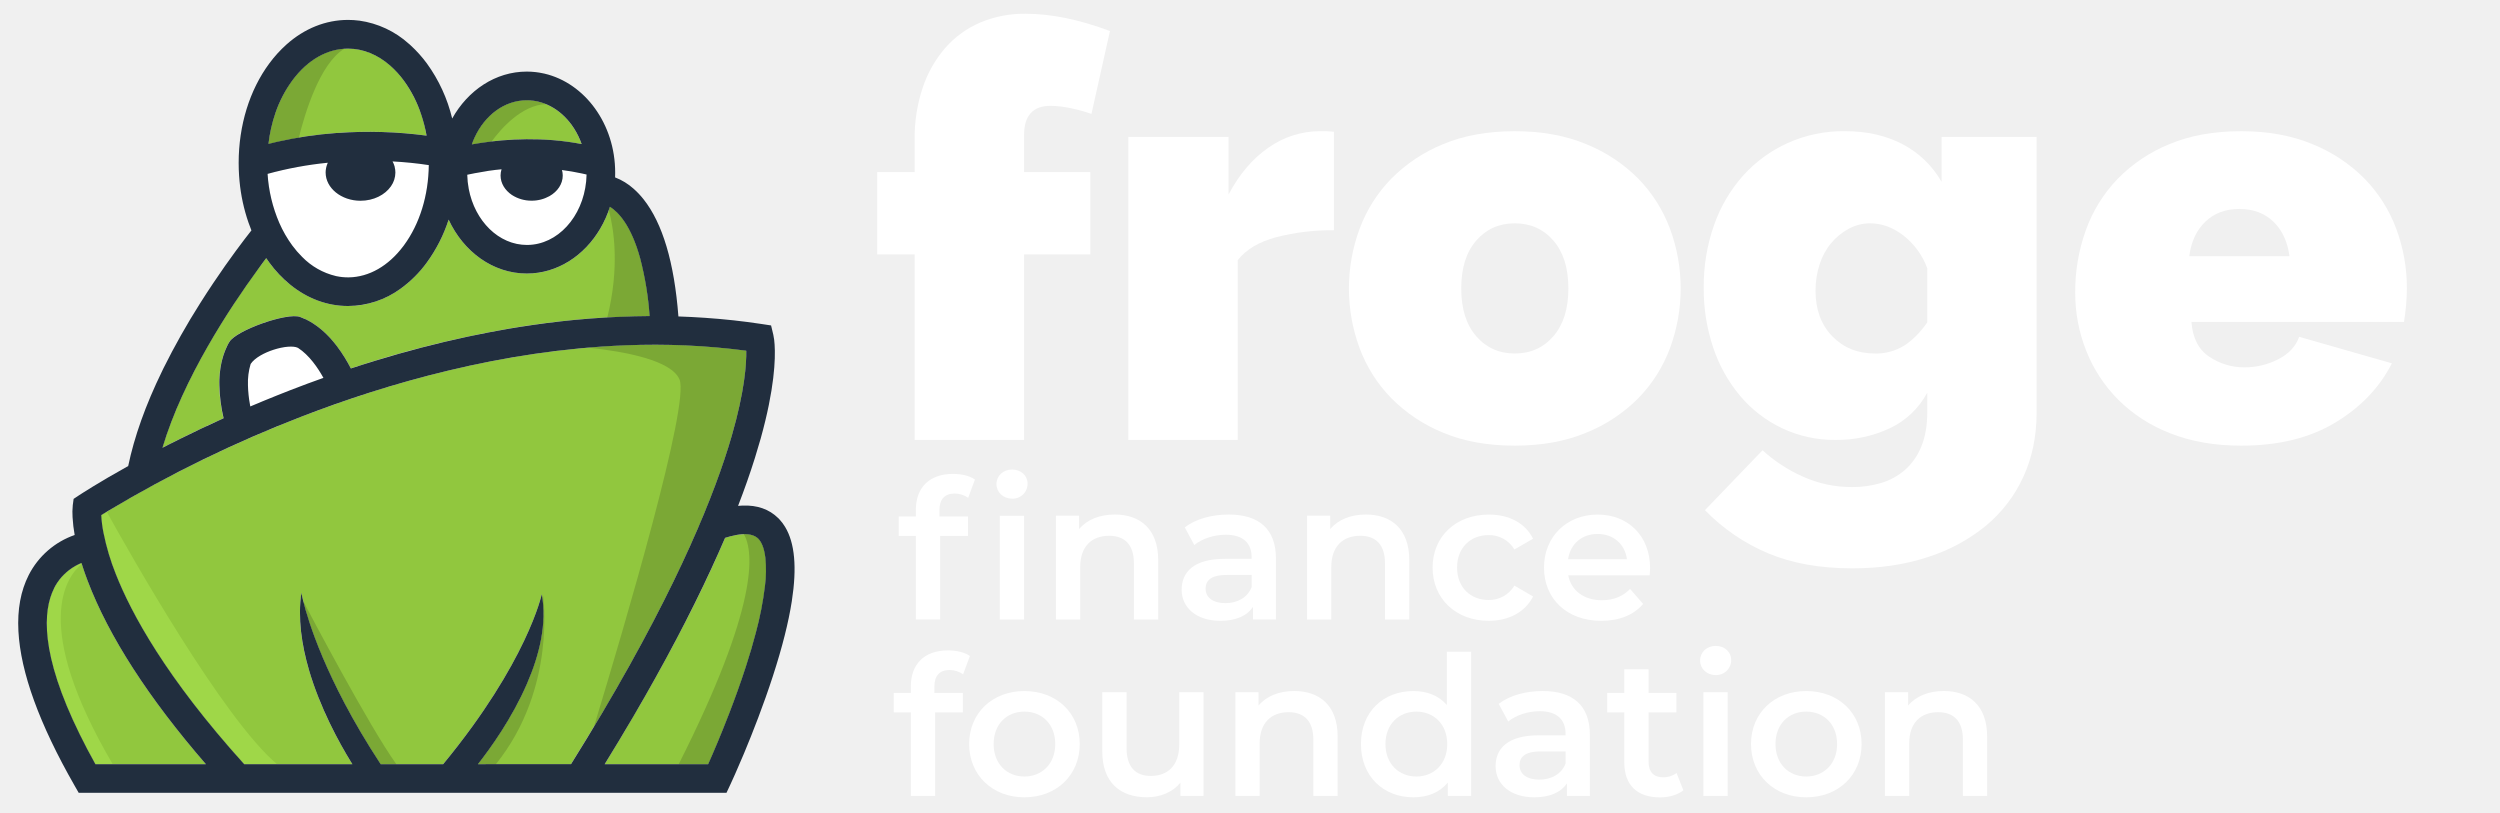
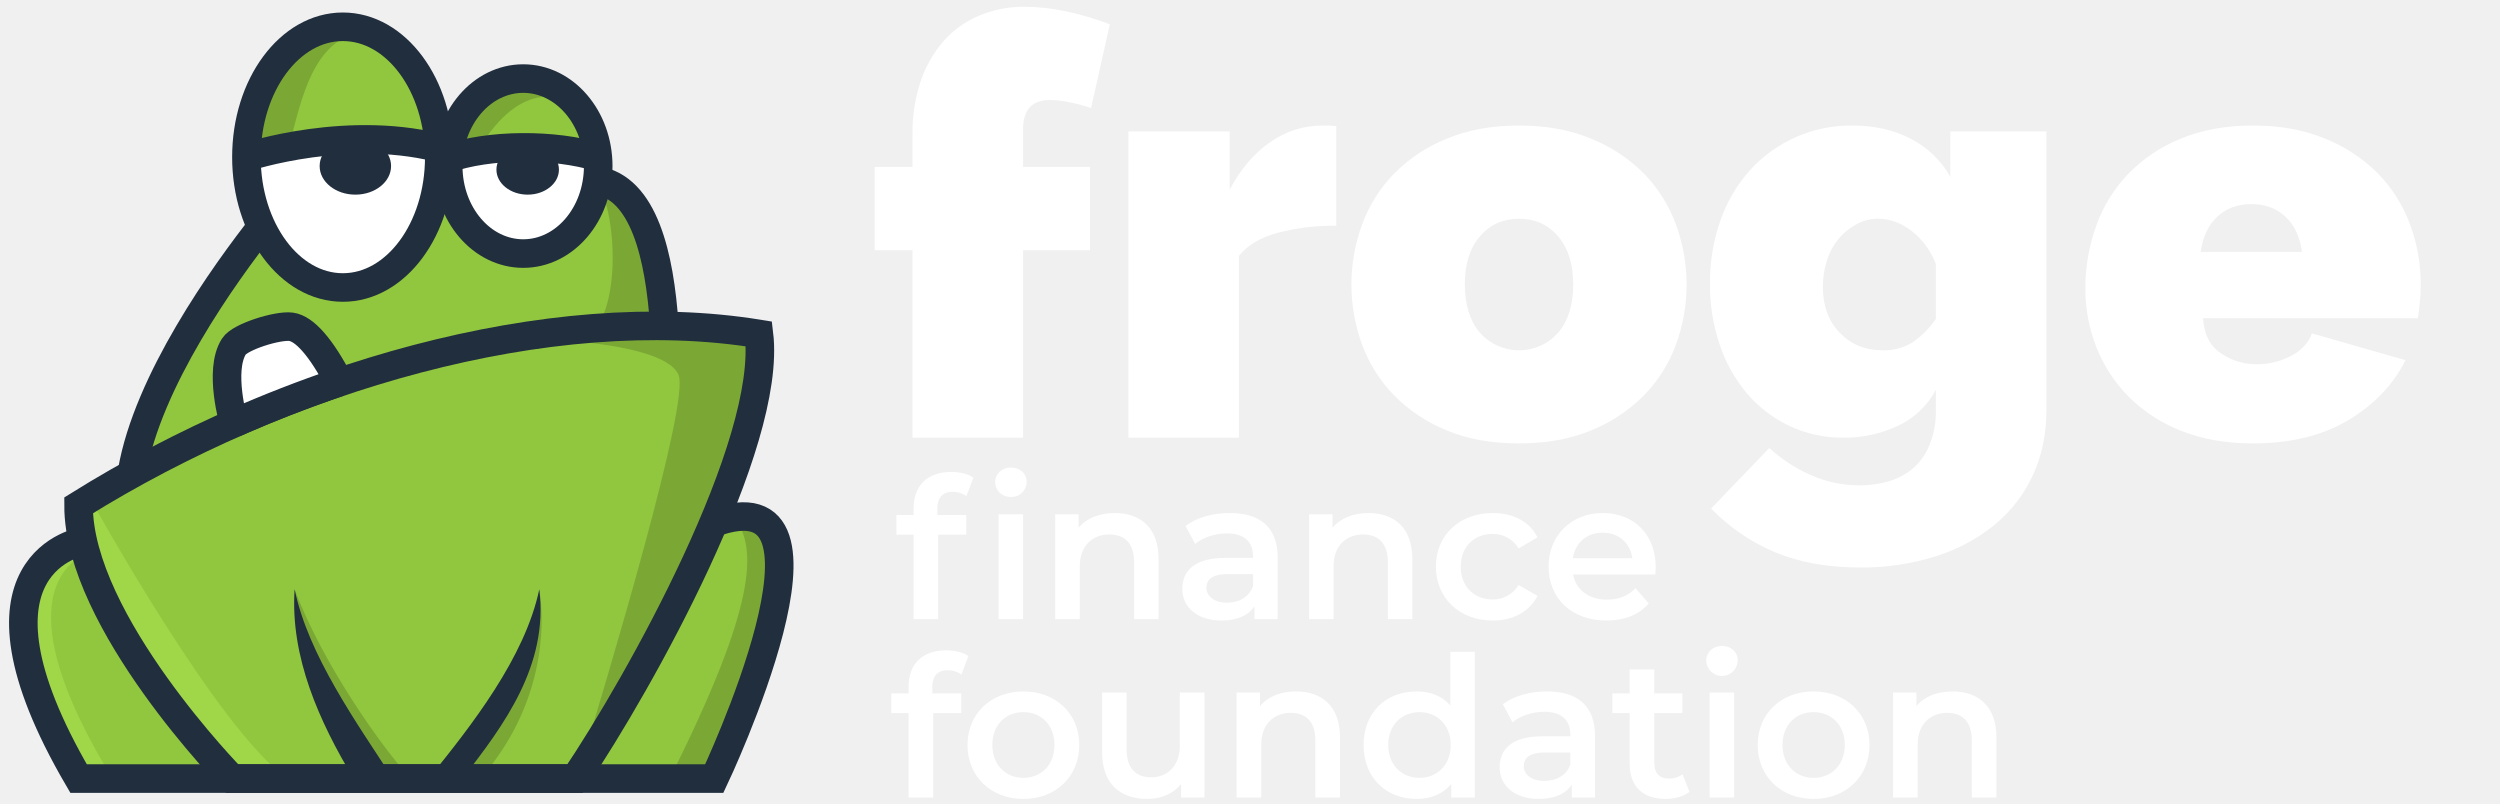
- <svg xmlns="http://www.w3.org/2000/svg" viewBox="0 0 1415 460">
-   <g id="title-logo-fff">
-     <g id="shaded_bits" data-name="shaded bits">
-       <g id="shade_primary" data-name="shade primary">
-         <path d="M116.56,432.52H54C22.18,375.57,23.61,347,30.57,333.07a30.06,30.06,0,0,1,15.59-14.42c1,3.17,2.14,6.56,3.52,10.18C61.62,360.21,84.09,395,116.56,432.52Z" style="fill:#91c73e" />
-         <path d="M422.32,198.52c.14,7.41-.87,22.85-8.24,48.29-9.93,34.32-33.78,94.25-90.92,185.71H270.53c13-16.57,42.9-59.44,36.12-96.23,0,0-8.07,38.29-55.81,96.23H215.47c-38.38-58.47-44.88-97-44.88-97-5.44,36.77,17.95,79.52,28.85,97H138.22C94,383.62,74.3,347.12,65.58,325c-6.66-16.88-8.07-28.1-8.32-33.4,12.21-7.63,54.88-33.15,113.58-55.86C233.38,211.53,327.21,185.76,422.32,198.52Z" style="fill:#91c73e" />
-         <path d="M429.35,305.08c2.19,2.36,5.56,9,3.6,26.69-1.34,12.23-5,27.56-10.82,45.58-7.67,23.7-17.17,45.82-21.33,55.17H342.24c29.2-47.4,52-90.24,68.15-128.09C417.45,302.16,425.49,300.92,429.35,305.08Z" style="fill:#91c73e" />
-         <path d="M345.23,117.05c7.11,4.5,18.92,18.47,22.45,61.83A489.58,489.58,0,0,0,288,186a616.57,616.57,0,0,0-89.43,22.5A83.76,83.76,0,0,0,189,193.8c-5.84-7.09-12.35-11.93-19.21-14.45-7.31-2.67-36.12,7.58-40,14.14s-5.85,14.88-5.7,24.66a89.41,89.41,0,0,0,2.39,18.57c-12.86,5.81-24.46,11.48-34.61,16.71,13.12-43.88,44.51-88.5,58.78-107.34.57.84,1.15,1.67,1.75,2.48C164.16,164.45,180,173.2,197,173.2s32.85-8.75,44.59-24.63a85.76,85.76,0,0,0,12.34-24.26c8.39,18.13,25.07,30.51,44.24,30.51C319.8,154.82,338.27,139.05,345.23,117.05Z" style="fill:#91c73e" />
-         <path d="M228.55,45.53a73.71,73.71,0,0,1,12.86,31.22c-40.39-5.38-73,.5-89.47,4.7,1.61-13.61,6.28-26.1,13.54-35.92,8.6-11.65,19.8-18,31.53-18S220,33.88,228.55,45.53Z" style="fill:#91c73e" />
-         <path d="M298.18,56.78c13.89,0,25.86,10.21,31,24.76-25-4.8-48.26-2.33-62.15.18C272.22,67.07,284.22,56.78,298.18,56.78Z" style="fill:#91c73e" />
+ <svg xmlns="http://www.w3.org/2000/svg" viewBox="0 0 1400 450">
+   <g id="fff">
+     <g id="Layer_19" data-name="Layer 19">
+       <g>
+         <path d="M522.1,384.8v3.5h16.2v11H522.6v47.3H508.8V399.3h-9.7v-11h9.7v-3.8c0-12.3,7.4-20.3,21-20.3,4.8,0,9.4,1,12.5,3.2l-3.9,10.3a13.7,13.7,0,0,0-7.6-2.4C525.1,375.3,522.1,378.5,522.1,384.8Z" fill="#fff" />
+         <path d="M541.8,417.2c0-17.6,13.2-30,31.3-30s31.3,12.4,31.3,30-13.1,30.2-31.3,30.2S541.8,434.8,541.8,417.2Zm48.7,0c0-11.2-7.4-18.4-17.4-18.4s-17.4,7.2-17.4,18.4,7.5,18.4,17.4,18.4S590.5,428.4,590.5,417.2Z" fill="#fff" />
+         <path d="M674.5,387.8v58.8H661.4v-7.5c-4.4,5.4-11.3,8.3-18.9,8.3-15.1,0-25.3-8.3-25.3-26V387.8h13.7v31.7c0,10.7,5.1,15.8,13.8,15.8s16-6,16-17.8V387.8Z" fill="#fff" />
+         <path d="M750.4,412.9v33.7H736.6V414.7c0-10.5-5.1-15.5-13.9-15.5s-16.4,5.9-16.4,17.7v29.7H692.5V387.8h13.1v7.6c4.5-5.4,11.7-8.2,20.2-8.2C739.9,387.2,750.4,395.2,750.4,412.9Z" fill="#fff" />
+         <path d="M825.9,365v81.6H812.7V439c-4.6,5.6-11.4,8.4-19.4,8.4-17.1,0-29.7-11.9-29.7-30.2s12.6-30,29.7-30c7.6,0,14.3,2.5,18.9,7.9V365Zm-13.5,52.2c0-11.2-7.6-18.4-17.5-18.4s-17.5,7.2-17.5,18.4,7.6,18.4,17.5,18.4S812.4,428.4,812.4,417.2Z" fill="#fff" />
+         <path d="M893.2,412.2v34.4h-13v-7.2c-3.3,5.1-9.7,8-18.5,8-13.4,0-21.9-7.4-21.9-17.6s6.6-17.5,24.4-17.5h15.2v-.9c0-8-4.8-12.8-14.6-12.8-6.6,0-13.4,2.2-17.8,5.9l-5.4-10.1c6.2-4.8,15.4-7.2,24.8-7.2C883.4,387.2,893.2,395.2,893.2,412.2Zm-13.8,16v-6.8H865.2c-9.3,0-11.9,3.5-11.9,7.8s4.2,8.1,11.3,8.1S877.1,434.3,879.4,428.2Z" fill="#fff" />
+         <path d="M946.1,443.4c-3.3,2.6-8.3,4-13.2,4-12.9,0-20.3-6.9-20.3-19.8V399.3h-9.7v-11h9.7V374.9h13.8v13.4h15.7v11H926.4v27.9c0,5.7,2.8,8.8,8.1,8.8a12,12,0,0,0,7.7-2.4Z" fill="#fff" />
+         <path d="M955.5,369.9c0-4.6,3.8-8.2,8.8-8.2s8.8,3.4,8.8,7.9a8.8,8.8,0,0,1-17.6.3Zm1.9,17.9h13.7v58.8H957.4Z" fill="#fff" />
+         <path d="M984.3,417.2c0-17.6,13.2-30,31.3-30s31.3,12.4,31.3,30-13.1,30.2-31.3,30.2S984.3,434.8,984.3,417.2Zm48.8,0c0-11.2-7.5-18.4-17.5-18.4s-17.4,7.2-17.4,18.4,7.5,18.4,17.4,18.4S1033.1,428.4,1033.1,417.2Z" fill="#fff" />
+         <path d="M1118,412.9v33.7h-13.8V414.7c0-10.5-5.1-15.5-13.9-15.5s-16.4,5.9-16.4,17.7v29.7h-13.8V387.8h13.1v7.6c4.5-5.4,11.7-8.2,20.3-8.2C1107.5,387.2,1118,395.2,1118,412.9Z" fill="#fff" />
      </g>
-       <g id="shade_white" data-name="shade white">
-         <path d="M318,96.18A128.51,128.51,0,0,1,332,98.73c-.45,22.08-15.43,39.87-33.77,39.87s-33.29-17.75-33.78-39.79a165,165,0,0,1,19.46-3,11.58,11.58,0,0,0-.55,3.53c0,7.85,7.87,14.21,17.57,14.21s17.57-6.36,17.57-14.21A11.54,11.54,0,0,0,318,96.18Z" style="fill:#fff" />
-         <path d="M242.72,93.32c-.2,17.32-5.21,33.49-14.17,45.61-8.6,11.64-19.79,18-31.54,18s-22.93-6.41-31.53-18c-8.08-10.93-12.95-25.15-14-40.54a205.28,205.28,0,0,1,34.09-6.31,13.16,13.16,0,0,0-1.22,5.52c0,8.81,8.84,16,19.74,16s19.73-7.14,19.73-16a13.31,13.31,0,0,0-1.64-6.38C228.77,91.59,235.63,92.26,242.72,93.32Z" style="fill:#fff" />
-         <path d="M168.69,196.89c6.78,3.47,11.31,11.43,14.38,17q-9.21,3.27-18.45,6.85c-8,3.09-15.63,6.21-23,9.33a70,70,0,0,1-1.34-12.14c-.07-5-.24-9.23,1.52-11.9C146.4,199.12,163.54,194.27,168.69,196.89Z" style="fill:#fff" />
+       <g>
+         <path d="M532.6,264.3c4.8,0,9.4,1,12.5,3.2l-3.9,10.3a13.7,13.7,0,0,0-7.6-2.4c-5.7,0-8.7,3.2-8.7,9.5v3.5h16.2v11H525.4v47.3H511.6V299.4H502v-11h9.6v-3.7C511.6,272.3,519,264.3,532.6,264.3Zm24.7,5.7c0-4.6,3.7-8.2,8.8-8.2s8.8,3.4,8.8,7.9a8.5,8.5,0,0,1-8.8,8.6C561,278.3,557.3,274.6,557.3,270Zm1.9,18h13.7v58.7H559.2Z" fill="#fff" />
+         <path d="M648.8,313v33.7H635.1V314.8c0-10.5-5.2-15.5-14-15.5s-16.4,5.9-16.4,17.7v29.7H590.9V288H604v7.5c4.5-5.3,11.7-8.2,20.3-8.2C638.4,287.3,648.8,295.3,648.8,313Z" fill="#fff" />
+         <path d="M715.5,312.3v34.4h-13v-7.2c-3.3,5.1-9.7,8-18.5,8-13.4,0-21.9-7.4-21.9-17.6s6.6-17.5,24.4-17.5h15.2v-.9c0-8-4.8-12.8-14.6-12.8-6.6,0-13.4,2.2-17.8,5.9l-5.4-10c6.2-4.9,15.4-7.3,24.8-7.3C705.7,287.3,715.5,295.3,715.5,312.3Zm-13.8,16v-6.8H687.5c-9.3,0-11.9,3.5-11.9,7.8s4.2,8.2,11.3,8.2S699.4,334.4,701.7,328.3Z" fill="#fff" />
+         <path d="M790.9,313v33.7H777.2V314.8c0-10.5-5.2-15.5-14-15.5s-16.4,5.9-16.4,17.7v29.7H733.1V288h13.1v7.5c4.5-5.3,11.6-8.2,20.2-8.2C780.5,287.3,790.9,295.3,790.9,313Z" fill="#fff" />
+         <path d="M804.1,317.3c0-17.6,13.2-30,31.8-30,11.5,0,20.6,4.7,25.1,13.6l-10.6,6.2a16.6,16.6,0,0,0-14.6-8.1c-10.1,0-17.8,7-17.8,18.3s7.7,18.4,17.8,18.4a16.6,16.6,0,0,0,14.6-8.1l10.6,6.1c-4.5,8.8-13.6,13.8-25.1,13.8C817.3,347.5,804.1,334.9,804.1,317.3Z" fill="#fff" />
+         <path d="M927,321.7H880.9c1.7,8.6,8.8,14.1,19,14.1,6.6,0,11.8-2.1,16-6.4l7.4,8.5c-5.3,6.3-13.6,9.6-23.7,9.6-19.7,0-32.4-12.7-32.4-30.2s12.8-30,30.3-30,29.7,12,29.7,30.4C927.2,318.8,927.1,320.4,927,321.7Zm-46.2-9.1h33.3c-1.1-8.5-7.6-14.3-16.6-14.3S882.1,304,880.8,312.6Z" fill="#fff" />
      </g>
-       <g id="shade_dark" data-name="shade dark">
-         <path d="M414.08,246.81c7.37-25.44,8.38-40.88,8.24-48.29A399.63,399.63,0,0,0,354,195.47c-7.09.27-14.12.72-21.1,1.3,20.68,2.18,47.09,7.08,51.7,18,5.86,13.92-30.33,137-48.4,196.47,41.68-69.35,62.92-118.73,73.75-151.18Q412.33,252.91,414.08,246.81Z" style="fill:#7ba835" />
-         <path d="M412.72,403.76c3.13-8.12,6.41-17.15,9.41-26.42q3.28-10.12,5.63-19.11A187.07,187.07,0,0,0,433,331.77a70.53,70.53,0,0,0,.24-16.1c-.74-6.14-2.51-9.15-3.85-10.59a6.85,6.85,0,0,0-.89-.81c-1.91-1.47-4.53-2-7.44-1.91,5.75,10.23,8.26,40.63-36.9,130.16H400.8C403.34,426.83,407.85,416.39,412.72,403.76Z" style="fill:#7ba835" />
-         <path d="M165.48,45.53A68.86,68.86,0,0,0,156,63.8a83.43,83.43,0,0,0-4,17.65c1.52-.39,3.19-.8,5-1.21,3.55-.8,7.63-1.62,12.17-2.38,3.24-13.14,11.78-42,25.79-50.31C183.93,28.28,173.55,34.59,165.48,45.53Z" style="fill:#7ba835" />
-         <path d="M268.69,77.72c-.6,1.29-1.14,2.63-1.62,4q2.55-.47,5.51-.9c1.79-.27,3.7-.53,5.69-.76,5.26-7.16,16.89-20.57,30.7-21.12a28.38,28.38,0,0,0-10.79-2.16C285.53,56.78,274.48,65.24,268.69,77.72Z" style="fill:#7ba835" />
-         <path d="M343.74,179.65q12.09-.71,23.94-.77a177.75,177.75,0,0,0-5.34-32.65c-5.11-18.52-12.22-26.09-17.11-29.18-.2.62-.42,1.23-.64,1.84C347.41,129.46,350.86,151,343.74,179.65Z" style="fill:#7ba835" />
-         <path d="M307.29,336.39q-.15,1.08-.3,2.1c2.32,16-2,33-8.7,48.47-8.46,19.53-20.63,36.49-27.76,45.56h10.16C315.49,389.23,307.29,336.39,307.29,336.39Z" style="fill:#7ba835" />
-         <path d="M195.11,398.16c5.51,10.44,12.21,21.95,20.36,34.36h8.87c-15-20.64-49.76-86.64-52.67-92.18C173.88,349.18,180,369.66,195.11,398.16Z" style="fill:#7ba835" />
-       </g>
-       <g id="shade_light" data-name="shade light">
-         <path d="M60.4,289.64l-3.09,1.91v1a75.16,75.16,0,0,0,1.22,9,133.18,133.18,0,0,0,7,23.43c8.72,22.14,28.4,58.63,72.64,107.54h18.61C126.28,406.79,73.63,313.54,60.4,289.64Z" style="fill:#9fd748" />
-         <path d="M46.32,319.16c0-.17-.11-.34-.16-.51a30.91,30.91,0,0,0-10.9,7.58l-.24.26-.24.27a29.75,29.75,0,0,0-4.21,6.31c-6.24,12.52-8,36.77,14.57,82.68,2.61,5.3,5.52,10.88,8.81,16.77h9.84C17.4,353.39,37.63,326.3,46.32,319.16Z" style="fill:#9fd748" />
+       <g>
+         <path d="M511,245.1v-105H489.8V93.5H511V74.9a89.9,89.9,0,0,1,4.5-29.2,68.4,68.4,0,0,1,12.7-22.5A54.5,54.5,0,0,1,548,8.9a63.3,63.3,0,0,1,25.9-5.1c14.3,0,30.2,3.3,47.6,9.8L611,60.5a93.4,93.4,0,0,0-11.9-3.2A53.5,53.5,0,0,0,587.9,56c-10,0-15,5.5-15,16.6V93.5h37.5v46.6H572.9v105Z" fill="#fff" />
+         <path d="M748.3,126.4a126.7,126.7,0,0,0-32.6,3.9c-9.8,2.6-17.1,7-21.9,13V245.1H631.9V73.6h56.7v32.6c6.1-11.5,13.7-20.4,22.7-26.6a50.4,50.4,0,0,1,29.2-9.3,59.2,59.2,0,0,1,7.8.3Z" fill="#fff" />
+         <path d="M850.7,248.3c-15.5,0-29-2.4-40.6-7.3a87.6,87.6,0,0,1-29.4-19.6,80.6,80.6,0,0,1-17.9-28.3,97.9,97.9,0,0,1,0-67.5,81,81,0,0,1,17.9-28.4,87.4,87.4,0,0,1,29.4-19.5c11.6-4.9,25.1-7.4,40.6-7.4s28.6,2.5,40.4,7.4a87.8,87.8,0,0,1,29.5,19.5,81,81,0,0,1,17.9,28.4,97.9,97.9,0,0,1,0,67.5,80.6,80.6,0,0,1-17.9,28.3A88,88,0,0,1,891.1,241C879.3,245.9,865.9,248.3,850.7,248.3Zm-30.4-89c0,11.5,2.9,20.6,8.5,27.1a29.3,29.3,0,0,0,43.7,0c5.6-6.5,8.5-15.6,8.5-27.1s-2.9-20.5-8.5-27-12.9-9.8-21.8-9.8-16.2,3.2-21.9,9.8S820.3,147.8,820.3,159.3Z" fill="#fff" />
+         <path d="M1032.2,245.1a69.5,69.5,0,0,1-30.4-6.7,71.2,71.2,0,0,1-23.7-18.3A82.7,82.7,0,0,1,963,192.9a103,103,0,0,1-5.4-33.9,104.1,104.1,0,0,1,5.8-35.5,84.2,84.2,0,0,1,16.5-28.1,76.3,76.3,0,0,1,57.5-25.1c12.4,0,23.3,2.5,32.6,7.4A53.6,53.6,0,0,1,1092.2,99V73.6H1146V229.4c0,13.5-2.5,25.6-7.5,36.5a78.1,78.1,0,0,1-21.2,27.7,99,99,0,0,1-32.9,17.8,136.7,136.7,0,0,1-42.7,6.4c-18.3,0-34.1-2.9-47.6-8.5a109.3,109.3,0,0,1-35.9-24.5l32.6-33.9a85.9,85.9,0,0,0,22.7,14.9,67.3,67.3,0,0,0,28.2,6,57,57,0,0,0,16.1-2.3,38.1,38.1,0,0,0,13.6-7.3,34.4,34.4,0,0,0,9.2-13.2,50.5,50.5,0,0,0,3.5-19.6V218.3a46,46,0,0,1-21.4,20.2A69.9,69.9,0,0,1,1032.2,245.1Zm22.2-48.9a30.8,30.8,0,0,0,16.5-4.4,51.5,51.5,0,0,0,13.2-13.2V147.9a42.6,42.6,0,0,0-13.6-18.6c-5.9-4.5-12.2-6.8-18.7-6.8a24.6,24.6,0,0,0-12.2,3.1,34,34,0,0,0-10,8.1,36,36,0,0,0-6.5,12.1,48.2,48.2,0,0,0-2.3,14.8c0,10.7,3.2,19.3,9.5,25.8S1044.6,196.2,1054.4,196.2Z" fill="#fff" />
+         <path d="M1261.7,248.3c-15,0-28.3-2.3-40.1-7a85.5,85.5,0,0,1-29.5-19.1,82.6,82.6,0,0,1-18.1-27.7,89.1,89.1,0,0,1-6.2-32.9,102.9,102.9,0,0,1,6.1-35.2,80.9,80.9,0,0,1,17.9-29,84.5,84.5,0,0,1,29.3-19.7c11.7-4.9,25.2-7.4,40.6-7.4s28.7,2.5,40.5,7.4a87.8,87.8,0,0,1,29.5,19.5,81,81,0,0,1,17.9,28.4,95.7,95.7,0,0,1,6,33.7,84.8,84.8,0,0,1-.5,10c-.3,3.3-.7,6.3-1.1,8.9H1233.7c.6,9.2,4,15.7,10.1,19.7a34.8,34.8,0,0,0,19.9,6.1,41.1,41.1,0,0,0,19.1-4.6c5.9-3,9.9-7.3,11.9-12.7l52.4,15q-10.3,20.6-32.1,33.6T1261.7,248.3Zm27.4-107.2c-1.1-8.3-4.1-14.8-9.1-19.6s-11.4-7.2-19.2-7.2-14.3,2.4-19.3,7.2-8,11.3-9.1,19.6Z" fill="#fff" />
      </g>
    </g>
-     <path id="outline" d="M421.24,426.1c4.74-11.36,10.89-27,16.28-43.63q7.88-24.29,10.66-42.29c2.94-19,1.68-32.87-3.8-41.93a25.4,25.4,0,0,0-3.13-4.19c-.27-.3-.56-.58-.84-.86-5.09-5-11.81-7.35-20.08-7.05-.85,0-1.7.08-2.58.17q5.47-14.13,9.56-27.21,1.72-5.52,3.23-10.86c7.89-28.31,8.41-45.12,7.89-53.13a35,35,0,0,0-.73-5.62l-.58-2.42-.69-2.88-5.39-.82q-15.75-2.4-32.06-3.5c-5-.34-10-.61-15-.77-2.34-30.59-9-52.83-19.76-66.36a46.08,46.08,0,0,0-5.61-5.93,34,34,0,0,0-10.47-6.41c0-.79,0-1.59.05-2.38,0-.12,0-.23,0-.34,0-27.56-17.18-50.63-39.95-56-.37-.09-.75-.16-1.12-.23-1.27-.27-2.54-.49-3.84-.64a43.11,43.11,0,0,0-5.1-.3c-17.74,0-33.35,10.61-42.24,26.56A87.94,87.94,0,0,0,241.6,35.89a70.75,70.75,0,0,0-9.2-10.24l-.32-.31-.56-.47a52.93,52.93,0,0,0-28.19-13.2h-.11a49.31,49.31,0,0,0-6.21-.4h0c-12.65,0-24.65,4.85-34.8,13.86a70.66,70.66,0,0,0-9.78,10.77C141.24,51,135.08,71,135.08,92.23q0,3.61.24,7.19c.05.67.1,1.34.16,2,0,.39.06.77.1,1.16A100.41,100.41,0,0,0,140.65,126q.78,2.23,1.66,4.41c-4.25,5.38-12.32,15.94-21.61,29.83-2.41,3.59-4.9,7.41-7.43,11.42a408.69,408.69,0,0,0-20.79,36.87l-.06.12c-.24.49-.46,1-.7,1.47C82.37,229.29,76,247.26,72.56,263.77c-17.06,9.48-26.94,16-27.82,16.56l-2.34,1.55-.73.48L41.18,286v.09a39.23,39.23,0,0,0-.11,6.65,82.14,82.14,0,0,0,1.19,10.07,46.21,46.21,0,0,0-26,22.67q-6.8,13.36-5.84,31.71c1.22,23.32,11.83,52.58,31.79,87.46l2.33,4.08H411.19l2.19-4.68.18-.39c.74-1.58,3.5-7.61,7.21-16.44ZM402.67,321.75q4.08-8.82,7.72-17.32c.94-.3,1.91-.59,2.88-.84,1.15-.31,2.31-.57,3.45-.78,4.57-.82,8.92-.7,11.73,1.46a6.85,6.85,0,0,1,.89.81c1.34,1.44,3.11,4.45,3.85,10.59a70.53,70.53,0,0,1-.24,16.1,187.07,187.07,0,0,1-5.19,26.46q-2.34,9-5.63,19.11c-3,9.27-6.28,18.3-9.41,26.42-4.87,12.63-9.38,23.07-11.92,28.76H342.25q8.49-13.78,16.25-27Q384.79,360.54,402.67,321.75ZM270.53,432.52c7.13-9.07,19.3-26,27.76-45.56,7-16.14,11.43-34,8.36-50.67h0s-8.07,38.29-55.81,96.23H215.47c-8.15-12.41-14.85-23.92-20.36-34.36-20.47-38.74-24.52-62.68-24.52-62.68h0c-2.11,14.26.13,29.43,4.28,43.67,6.3,21.59,17,41.06,23.76,52.06l.81,1.31H138.22C94,383.61,74.3,347.12,65.58,325a133.18,133.18,0,0,1-7-23.43,69.08,69.08,0,0,1-1.27-10c1.13-.7,2.52-1.57,4.17-2.56a713.29,713.29,0,0,1,109.41-53.3c47.42-18.34,112.83-37.57,183.14-40.25a399.63,399.63,0,0,1,68.34,3.05c.14,7.41-.87,22.85-8.24,48.29q-1.75,6.09-4.15,13.28c-11.9,35.68-36.39,91.8-86.78,172.43Zm-240-99.45a29.75,29.75,0,0,1,4.21-6.31l.24-.27.24-.26a30.91,30.91,0,0,1,10.9-7.58c.25.82.52,1.65.8,2.5.64,2,1.35,4,2.14,6.11.19.52.38,1,.58,1.57,11.94,31.38,34.41,66.2,66.88,103.69H54c-3.29-5.89-6.2-11.47-8.81-16.77C22.55,369.84,24.33,345.59,30.57,333.07ZM165.48,45.53c8.6-11.64,19.8-18,31.53-18,8.51,0,16.73,3.38,23.89,9.66a52.62,52.62,0,0,1,7.65,8.39A69.38,69.38,0,0,1,238.45,65a83,83,0,0,1,3,11.77,246.73,246.73,0,0,0-50.5-1.5l-.33,0-.14,0a231,231,0,0,0-33.52,4.95c-1.79.41-3.46.82-5,1.21a83.43,83.43,0,0,1,4-17.65A68.86,68.86,0,0,1,165.48,45.53Zm163.74,36c-21.91-4.22-42.53-2.82-56.64-.72q-3,.44-5.51.9c.48-1.37,1-2.71,1.62-4,5.79-12.48,16.84-20.94,29.49-20.94,10.85,0,20.53,6.23,26.72,15.9A43.34,43.34,0,0,1,329.22,81.54Zm-49,14.66c1.19-.14,2.4-.27,3.66-.39a11.6,11.6,0,0,0-.55,3.54c0,4.41,2.49,8.35,6.39,11a20.23,20.23,0,0,0,11.18,3.24A20.54,20.54,0,0,0,311,111c4.53-2.57,7.5-6.82,7.5-11.63v0a11.31,11.31,0,0,0-.11-1.55v-.06a11.23,11.23,0,0,0-.32-1.53c1.83.23,3.68.52,5.53.83s3.92.72,5.9,1.15c.84.19,1.68.37,2.51.57-.43,20.7-13.62,37.63-30.38,39.67a29.25,29.25,0,0,1-3.39.2c-16,0-29.5-13.59-32.94-31.75a49.1,49.1,0,0,1-.84-8c2.37-.52,5.42-1.11,9-1.68C275.48,96.8,277.76,96.49,280.2,96.2ZM197.45,157H197a31.81,31.81,0,0,1-6.53-.67l-.44-.1a39.28,39.28,0,0,1-19-10.8,54.94,54.94,0,0,1-5.6-6.48,67,67,0,0,1-7.33-12.74,82.93,82.93,0,0,1-6.65-27.8,205.07,205.07,0,0,1,34.09-6.31c-.09.18-.15.38-.23.57a13.17,13.17,0,0,0-1,4.95c0,8.81,8.84,16,19.74,16,7.4,0,13.84-3.3,17.22-8.18a13.6,13.6,0,0,0,2.51-7.77,12.81,12.81,0,0,0-.4-3.17c0-.05,0-.09,0-.14l0,0a13.31,13.31,0,0,0-1.2-3c6.57.36,13.43,1,20.52,2.09-.19,17.19-5.14,33.24-14,45.32l-.21.29c-.08.12-.18.23-.27.35C219.82,150.55,208.91,156.81,197.45,157Zm-46.77-10.88.55.77q.59.87,1.2,1.71a68.25,68.25,0,0,0,11.88,12.55C174,169,185.22,173.2,197,173.2a50.81,50.81,0,0,0,29.81-9.86,66.74,66.74,0,0,0,14.78-14.77,85.76,85.76,0,0,0,12.34-24.26c8.39,18.13,25.07,30.51,44.24,30.51,17.32,0,32.62-10.13,41.59-25.47a59.82,59.82,0,0,0,5.46-12.3c4.89,3.09,12,10.66,17.11,29.18a177.75,177.75,0,0,1,5.34,32.65,482.49,482.49,0,0,0-66.94,5.17c-4.22.62-8.46,1.27-12.72,2q-11.55,2-23.26,4.48-25.83,5.52-52.22,13.6-7,2.13-13.94,4.42a86.88,86.88,0,0,0-7.74-12.42c-.59-.77-1.2-1.55-1.83-2.32l-.06-.07c-.66-.8-1.34-1.57-2-2.32l-.69-.73c-.48-.51-1-1-1.45-1.48-.27-.27-.54-.52-.82-.78-.45-.43-.92-.86-1.38-1.26l-.86-.74c-.47-.39-.94-.77-1.41-1.13-.28-.22-.56-.44-.85-.65-.51-.38-1-.73-1.55-1.08l-.74-.5c-.7-.45-1.4-.87-2.11-1.27l-.21-.12c-.73-.4-1.46-.78-2.19-1.12l-.1,0c-.92-.42-1.84-.82-2.77-1.16-7.31-2.67-36.12,7.58-40,14.14-.5.83-1,1.7-1.39,2.59s-.75,1.64-1.09,2.49c-.12.29-.21.59-.32.88-.22.6-.44,1.2-.64,1.82-.11.35-.21.72-.31,1.08-.17.58-.33,1.16-.48,1.76l-.27,1.18c-.13.59-.24,1.2-.35,1.81q-.12.61-.21,1.23c-.1.64-.18,1.28-.25,1.94-.05.4-.1.8-.14,1.22q-.09,1.09-.15,2.22c0,.35,0,.69-.06,1,0,1.12-.06,2.25,0,3.4a89.5,89.5,0,0,0,2.39,18.57c-8.87,4-17.12,7.94-24.73,11.72-2.09,1-4.14,2.06-6.12,3.07-1.27.64-2.53,1.28-3.76,1.92,11.76-39.33,38.19-79.24,53.83-100.66C147.53,150.29,149.2,148.05,150.68,146.09Zm-9,84c-.06-.31-.12-.64-.18-1a68.61,68.61,0,0,1-1.16-11.17A37,37,0,0,1,141.86,206c4.56-6.87,21.61-11.71,26.79-9.12,6.41,4.14,11.34,11.43,14.42,17q-9.23,3.27-18.45,6.85c-2.65,1-5.25,2.06-7.83,3.09Q149,226.94,141.67,230.06Z" style="fill:#212e3e" />
-     <path d="M517.69,249V144H496.5V97.39h21.19V78.81a88.91,88.91,0,0,1,4.56-29.18A66.52,66.52,0,0,1,535,27.14a55.21,55.21,0,0,1,19.72-14.35,64.07,64.07,0,0,1,25.92-5q21.51,0,47.59,9.78L617.77,64.46a91.09,91.09,0,0,0-11.9-3.26,57.48,57.48,0,0,0-11.25-1.3q-15,0-15,16.62V97.39h37.49V144H579.63V249Z" style="fill:#fff" />
-     <path d="M755,130.31a126.39,126.39,0,0,0-32.6,3.92q-14.67,3.9-21.84,13V249H638.63V77.5h56.73v32.6Q704.48,92.84,718,83.53a50.59,50.59,0,0,1,29.18-9.29,53.82,53.82,0,0,1,7.82.33Z" style="fill:#fff" />
-     <path d="M857.38,252.24q-23.14,0-40.59-7.34a87.82,87.82,0,0,1-29.34-19.56A80.73,80.73,0,0,1,769.52,197a97.41,97.41,0,0,1,0-67.48,80.73,80.73,0,0,1,17.93-28.36,87.82,87.82,0,0,1,29.34-19.56q17.44-7.33,40.59-7.34,22.82,0,40.42,7.34a87.57,87.57,0,0,1,29.51,19.56,80.87,80.87,0,0,1,17.93,28.36,97.41,97.41,0,0,1,0,67.48,80.87,80.87,0,0,1-17.93,28.36A87.57,87.57,0,0,1,897.8,244.9Q880.21,252.24,857.38,252.24Zm-30.32-89q0,17.28,8.48,27.06t21.84,9.78q13.36,0,21.84-9.78t8.48-27.06q0-17.28-8.48-27.06t-21.84-9.78q-13.36,0-21.84,9.78T827.06,163.24Z" style="fill:#fff" />
-     <path d="M1039,249a69.29,69.29,0,0,1-30.48-6.68A70.9,70.9,0,0,1,984.84,224a84,84,0,0,1-15.16-27.22,103.78,103.78,0,0,1-5.37-33.91,104.23,104.23,0,0,1,5.86-35.53,83.68,83.68,0,0,1,16.47-28,76.1,76.1,0,0,1,25.26-18.41,76.88,76.88,0,0,1,32.28-6.69q18.57,0,32.6,7.34a54.45,54.45,0,0,1,22.16,21.35V77.5h53.79V233.33q0,20.22-7.49,36.51a78.32,78.32,0,0,1-21.19,27.71,99.7,99.7,0,0,1-32.93,17.77q-19.24,6.36-42.71,6.36-27.37,0-47.59-8.48A108.44,108.44,0,0,1,965,288.75l32.6-33.9a84.46,84.46,0,0,0,22.65,14.83,67.13,67.13,0,0,0,28.2,6,56.32,56.32,0,0,0,16.14-2.28,36.34,36.34,0,0,0,13.53-7.34,34.91,34.91,0,0,0,9.29-13.2q3.42-8.14,3.42-19.56V222.25a46.31,46.31,0,0,1-21.35,20.21A70.65,70.65,0,0,1,1039,249Zm22.17-48.9a30.33,30.33,0,0,0,16.46-4.4q7-4.41,13.2-13.21V151.83a41.76,41.76,0,0,0-13.53-18.58q-9-6.85-18.74-6.85a25.29,25.29,0,0,0-12.23,3.1,34.16,34.16,0,0,0-9.94,8.15,35.86,35.86,0,0,0-6.52,12.06,47.7,47.7,0,0,0-2.28,14.83q0,16,9.45,25.76T1061.13,200.08Z" style="fill:#fff" />
-     <path d="M1268.46,252.24q-22.5,0-40.1-7a84.91,84.91,0,0,1-29.5-19.07,81.87,81.87,0,0,1-18.09-27.71,88.44,88.44,0,0,1-6.2-32.93,102.49,102.49,0,0,1,6-35.21,81.52,81.52,0,0,1,17.93-29,86.56,86.56,0,0,1,29.34-19.72q17.45-7.33,40.59-7.34,22.82,0,40.42,7.34a87.57,87.57,0,0,1,29.51,19.56,80.87,80.87,0,0,1,17.93,28.36,95.59,95.59,0,0,1,6,33.74c0,3.26-.17,6.58-.49,9.94s-.71,6.36-1.14,9h-120.3q1,13.69,10.11,19.72a35.26,35.26,0,0,0,19.89,6,41.52,41.52,0,0,0,19.07-4.56q9-4.56,11.9-12.72l52.48,15q-10.44,20.53-32.11,33.58T1268.46,252.24ZM1295.84,145q-1.63-12.37-9.12-19.56t-19.24-7.17q-11.73,0-19.23,7.17T1239.12,145Z" style="fill:#fff" />
-     <path d="M539.38,268.23c4.73,0,9.35,1,12.43,3.19L548,281.76a13.54,13.54,0,0,0-7.59-2.42c-5.72,0-8.69,3.19-8.69,9.46v3.52h16.17v11H532.12v47.3H518.37v-47.3h-9.68v-11h9.68v-3.74C518.37,276.26,525.74,268.23,539.38,268.23ZM564,274c0-4.62,3.74-8.25,8.8-8.25s8.8,3.41,8.8,7.92a8.44,8.44,0,0,1-8.8,8.58C567.76,282.2,564,278.57,564,274Zm1.87,17.93h13.75v58.74H565.89Z" style="fill:#fff" />
-     <path d="M655.54,317v33.66H641.79v-31.9c0-10.45-5.17-15.51-14-15.51-9.79,0-16.39,5.94-16.39,17.71v29.7H597.67V291.88h13.1v7.59c4.5-5.39,11.65-8.25,20.23-8.25C645.08,291.22,655.54,299.25,655.54,317Z" style="fill:#fff" />
-     <path d="M722.19,316.19v34.43h-13v-7.15c-3.3,5.06-9.68,7.92-18.48,7.92-13.42,0-21.89-7.37-21.89-17.6,0-9.79,6.6-17.49,24.42-17.49h15.18v-.88c0-8-4.84-12.76-14.63-12.76-6.6,0-13.42,2.2-17.82,5.83l-5.39-10c6.27-4.84,15.4-7.26,24.86-7.26C712.4,291.22,722.19,299.25,722.19,316.19Zm-13.75,16.06v-6.82H694.25c-9.35,0-11.88,3.52-11.88,7.81,0,4.95,4.18,8.14,11.22,8.14C700.3,341.38,706.13,338.3,708.44,332.25Z" style="fill:#fff" />
-     <path d="M797.65,317v33.66H783.9v-31.9c0-10.45-5.17-15.51-14-15.51-9.79,0-16.39,5.94-16.39,17.71v29.7H739.79V291.88h13.09v7.59c4.51-5.39,11.66-8.25,20.24-8.25C787.2,291.22,797.65,299.25,797.65,317Z" style="fill:#fff" />
-     <path d="M810.85,321.25c0-17.6,13.2-30,31.79-30,11.44,0,20.57,4.73,25.08,13.64L857.16,311a16.62,16.62,0,0,0-14.63-8.14c-10.12,0-17.82,7-17.82,18.37s7.7,18.37,17.82,18.37a16.62,16.62,0,0,0,14.63-8.14l10.56,6.16c-4.51,8.8-13.64,13.75-25.08,13.75C824.05,351.39,810.85,338.85,810.85,321.25Z" style="fill:#fff" />
-     <path d="M933.72,325.65H887.63c1.65,8.58,8.8,14.08,19,14.08,6.6,0,11.77-2.09,16-6.38l7.37,8.47c-5.28,6.27-13.53,9.57-23.65,9.57-19.69,0-32.45-12.65-32.45-30.14s12.87-30,30.36-30c17.16,0,29.7,12,29.7,30.36C933.94,322.68,933.83,324.33,933.72,325.65Zm-46.2-9.13h33.33c-1.1-8.47-7.59-14.3-16.61-14.3S888.84,307.94,887.52,316.52Z" style="fill:#fff" />
-     <path d="M528.86,388.69v3.52H545v11H529.29v47.3H515.54v-47.3h-9.67v-11h9.67v-3.75c0-12.32,7.38-20.34,21-20.34,4.73,0,9.35,1,12.43,3.18l-3.85,10.34a13.57,13.57,0,0,0-7.6-2.42C531.83,379.22,528.86,382.42,528.86,388.69Z" style="fill:#fff" />
-     <path d="M548.54,421.13c0-17.59,13.2-30,31.25-30,18.25,0,31.34,12.43,31.34,30S598,451.28,579.79,451.28C561.74,451.28,548.54,438.74,548.54,421.13Zm48.73,0c0-11.21-7.48-18.36-17.48-18.36s-17.39,7.15-17.39,18.36,7.48,18.38,17.39,18.38S597.27,432.36,597.27,421.13Z" style="fill:#fff" />
-     <path d="M681.2,391.77v58.74H668.11V443c-4.4,5.39-11.33,8.25-18.92,8.25-15.07,0-25.3-8.25-25.3-26V391.77h13.75v31.68c0,10.67,5.06,15.73,13.75,15.73,9.57,0,16.06-5.94,16.06-17.72V391.77Z" style="fill:#fff" />
-     <path d="M757.1,416.85v33.66H743.35v-31.9c0-10.45-5.17-15.51-14-15.51-9.79,0-16.39,5.94-16.39,17.7v29.71H699.24V391.77h13.09v7.59c4.51-5.4,11.66-8.25,20.24-8.25C746.65,391.11,757.1,399.13,757.1,416.85Z" style="fill:#fff" />
-     <path d="M832.67,368.88v81.63h-13.2v-7.59c-4.62,5.61-11.44,8.36-19.47,8.36-17,0-29.7-11.88-29.7-30.15s12.65-30,29.7-30c7.59,0,14.3,2.52,18.92,7.92V368.88Zm-13.53,52.25c0-11.21-7.59-18.36-17.49-18.36s-17.49,7.15-17.49,18.36,7.59,18.38,17.49,18.38S819.14,432.36,819.14,421.13Z" style="fill:#fff" />
-     <path d="M899.88,416.08v34.43h-13v-7.15c-3.3,5.06-9.68,7.92-18.48,7.92-13.42,0-21.89-7.37-21.89-17.6,0-9.8,6.6-17.49,24.42-17.49h15.18v-.89c0-8-4.84-12.76-14.63-12.76-6.6,0-13.42,2.21-17.82,5.84l-5.39-10c6.27-4.84,15.4-7.26,24.86-7.26C890.09,391.11,899.88,399.13,899.88,416.08Zm-13.75,16.05v-6.81H871.94c-9.35,0-11.88,3.52-11.88,7.8,0,5,4.18,8.15,11.22,8.15C878,441.27,883.82,438.19,886.13,432.13Z" style="fill:#fff" />
-     <path d="M952.79,447.32c-3.3,2.64-8.25,4-13.2,4-12.87,0-20.24-6.82-20.24-19.81V403.21h-9.68v-11h9.68V378.79H933.1v13.42h15.73v11H933.1v27.93c0,5.73,2.86,8.81,8.14,8.81a12.36,12.36,0,0,0,7.7-2.42Z" style="fill:#fff" />
-     <path d="M962.25,373.83c0-4.62,3.74-8.25,8.8-8.25s8.8,3.42,8.8,7.92a8.44,8.44,0,0,1-8.8,8.58C966,382.08,962.25,378.46,962.25,373.83Zm1.87,17.94h13.75v58.74H964.12Z" style="fill:#fff" />
-     <path d="M991.07,421.13c0-17.59,13.2-30,31.24-30,18.26,0,31.35,12.43,31.35,30s-13.09,30.15-31.35,30.15C1004.27,451.28,991.07,438.74,991.07,421.13Zm48.73,0c0-11.21-7.48-18.36-17.49-18.36s-17.38,7.15-17.38,18.36,7.48,18.38,17.38,18.38S1039.8,432.36,1039.8,421.13Z" style="fill:#fff" />
-     <path d="M1124.72,416.85v33.66H1111v-31.9c0-10.45-5.17-15.51-14-15.51-9.79,0-16.39,5.94-16.39,17.7v29.71h-13.75V391.77H1080v7.59c4.51-5.4,11.66-8.25,20.24-8.25C1114.27,391.11,1124.72,399.13,1124.72,416.85Z" style="fill:#fff" />
+     <g id="Layer_20" data-name="Layer 20">
+       <path d="M410,284c60.2-.9-9,152-9,152H44c-31.5-81.4-38.6-95.1-4-136l30-35,75-142C109.8,15.6,230-40.1,250,93c7.4-74.7,93-59.8,84,7,35.1,4.1,37,82,37,82l54,5Z" fill="#91c73e" />
+       <path d="M321,191c28.4,2.6,54.4,8.1,59,19,6.4,15.2-38.9,166.5-57,226,0,0,108.5-167,102-249l-54-5s.1-72-37-80C346.6,118.7,349.3,189.4,321,191Z" fill="#7ba835" />
+       <path d="M411,290c13.7,16.3,12.2,50.1-36,146h26S472.3,278.8,411,290Z" fill="#7ba835" />
+       <path d="M302,330c-2.8,37.3-42.9,96.9-50,106h17C304.2,396,305.6,351.1,302,330Z" fill="#7ba835" />
+       <path d="M205,436h25c-15.7-16.9-49.3-64-65-106C163.9,355.8,189.6,414.3,205,436Z" fill="#7ba835" />
+       <path d="M161,436C122.2,409.3,51,280,51,280c-26,42.8,79,156,79,156Z" fill="#9fd748" />
+       <path d="M44,436H63C9.1,348.1,30.3,318.5,48,310-4.1,308.9,8.5,376.6,44,436Z" fill="#9fd748" />
+       <path d="M44,283c115.1-71.8,263.9-115.1,381-96,7.5,62-66.6,195-103,249H130S43.9,348.1,44,283Z" fill="none" stroke="#212e3e" stroke-miterlimit="2" stroke-width="16" />
+       <path d="M47,303s-74.3,11-3,133H400s82.5-174.2-1-143" fill="none" stroke="#212e3e" stroke-miterlimit="2" stroke-width="16" />
+       <path d="M165,330c7.6,36.9,34.8,74.8,55,106h20c24-29.6,54-67.8,62-106,5.3,42.8-20,76.3-43,106H198C178.9,404.3,162.4,367.8,165,330Z" fill="#212e3e" />
+       <path d="M74,264c8.7-50.5,51.1-110,74-139,21-26.6,144.2-30.1,186-24,26.6,3.9,35.4,42.5,38,81" fill="none" stroke="#212e3e" stroke-miterlimit="10" stroke-width="16" />
+       <path id="tooth" d="M131,237c19.4-8.6,39-16.2,59-23-10.3-19.7-19.5-30-27-31s-28.6,5.6-32,11C122.3,207.6,131,237,131,237Z" fill="#fff" stroke="#212e3e" stroke-miterlimit="1" stroke-width="16" />
+       <path id="lid-dk-right" d="M324,60c-32.6-21.7-56,24-56,24l-17,4C251,58,285.9,22.2,324,60Z" fill="#7ba835" />
+       <path id="lid-dk-left" d="M205.1,17c-29.8,4.3-36.1,37.7-43.2,64.9A210.6,210.6,0,0,0,138,87.6C136.1,48.5,160.8,7.4,205.1,17Z" fill="#7ba835" />
+       <path d="M334.6,87l-83.3.8C245.2,158.1,341.7,157,334.6,87Z" fill="#fff" />
+       <path d="M245.7,80,138,85.1C137.5,184.8,252.1,181.4,245.7,80Z" fill="#fff" />
+       <ellipse cx="199" cy="93" rx="20" ry="16" fill="#212e3e" />
+       <ellipse cx="295.5" cy="95" rx="17.5" ry="14" fill="#212e3e" />
+       <ellipse cx="192" cy="88" rx="54" ry="73" fill="none" stroke="#212e3e" stroke-miterlimit="10" stroke-width="16" />
+       <ellipse cx="293" cy="93" rx="42" ry="49" fill="none" stroke="#212e3e" stroke-miterlimit="10" stroke-width="16" />
+       <path d="M138,88s58.3-19.4,112-4v5c24-8.5,60.6-8.4,85-1" fill="none" stroke="#212e3e" stroke-miterlimit="10" stroke-width="16" />
+     </g>
  </g>
</svg>
